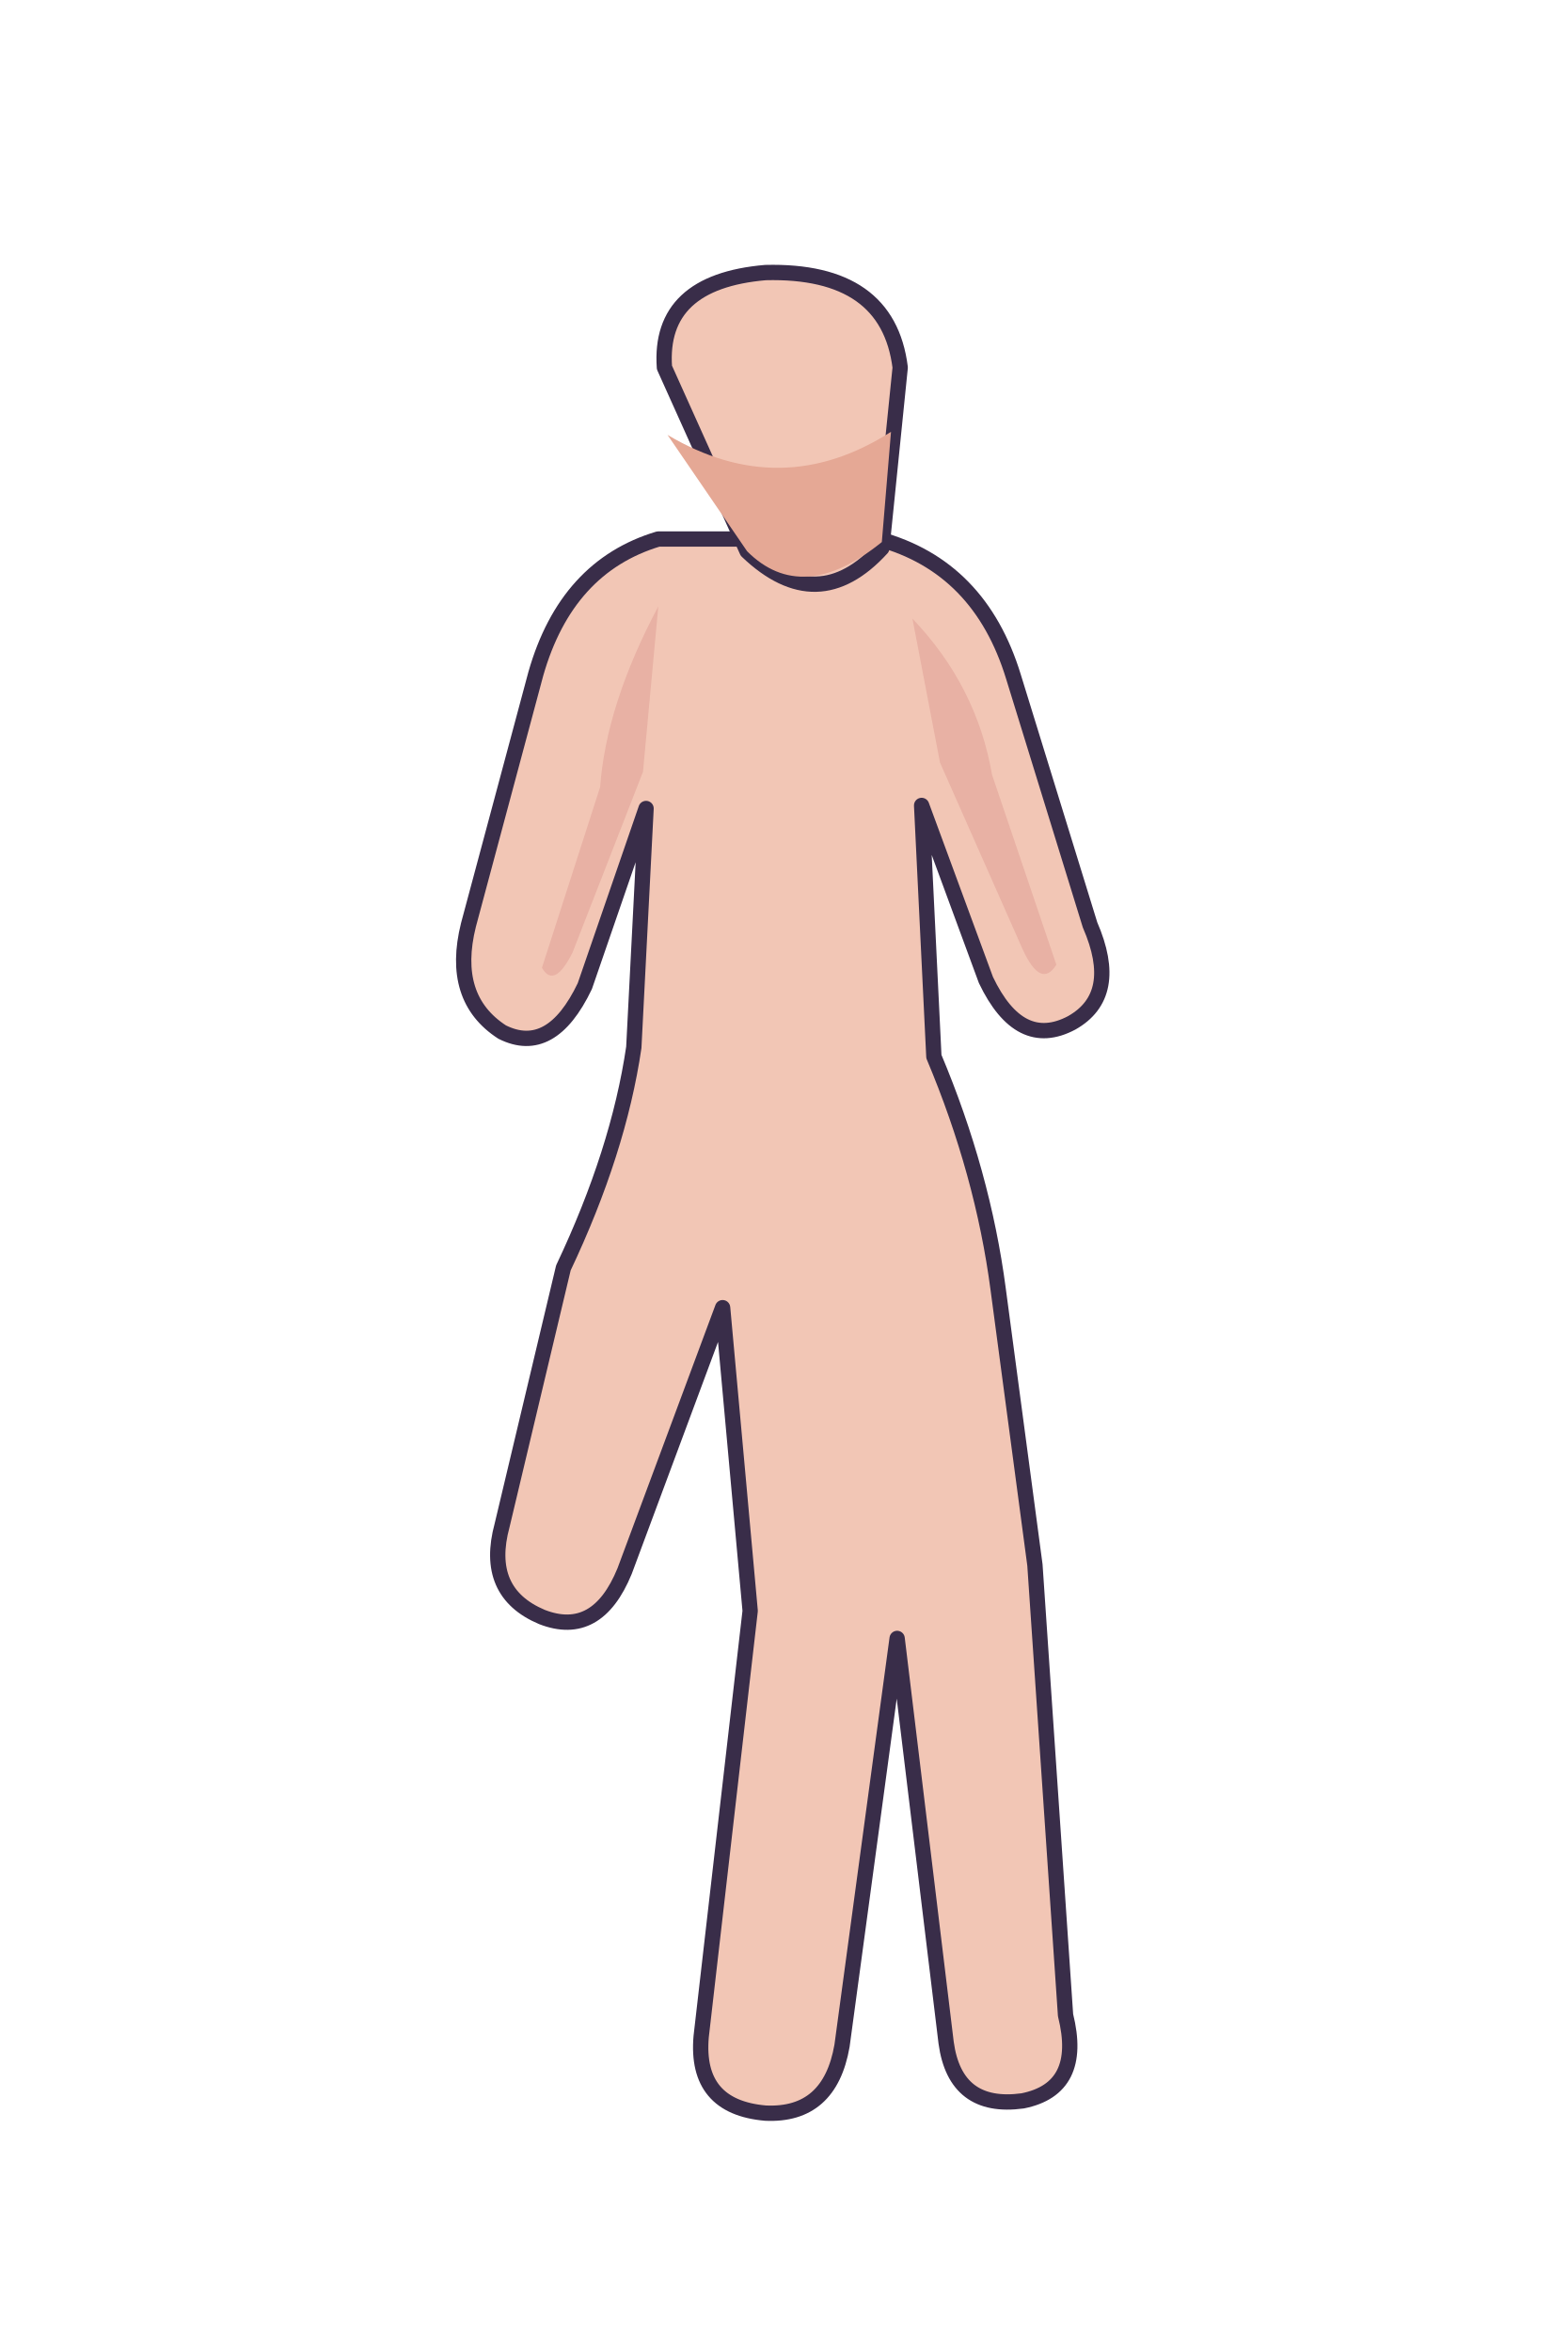
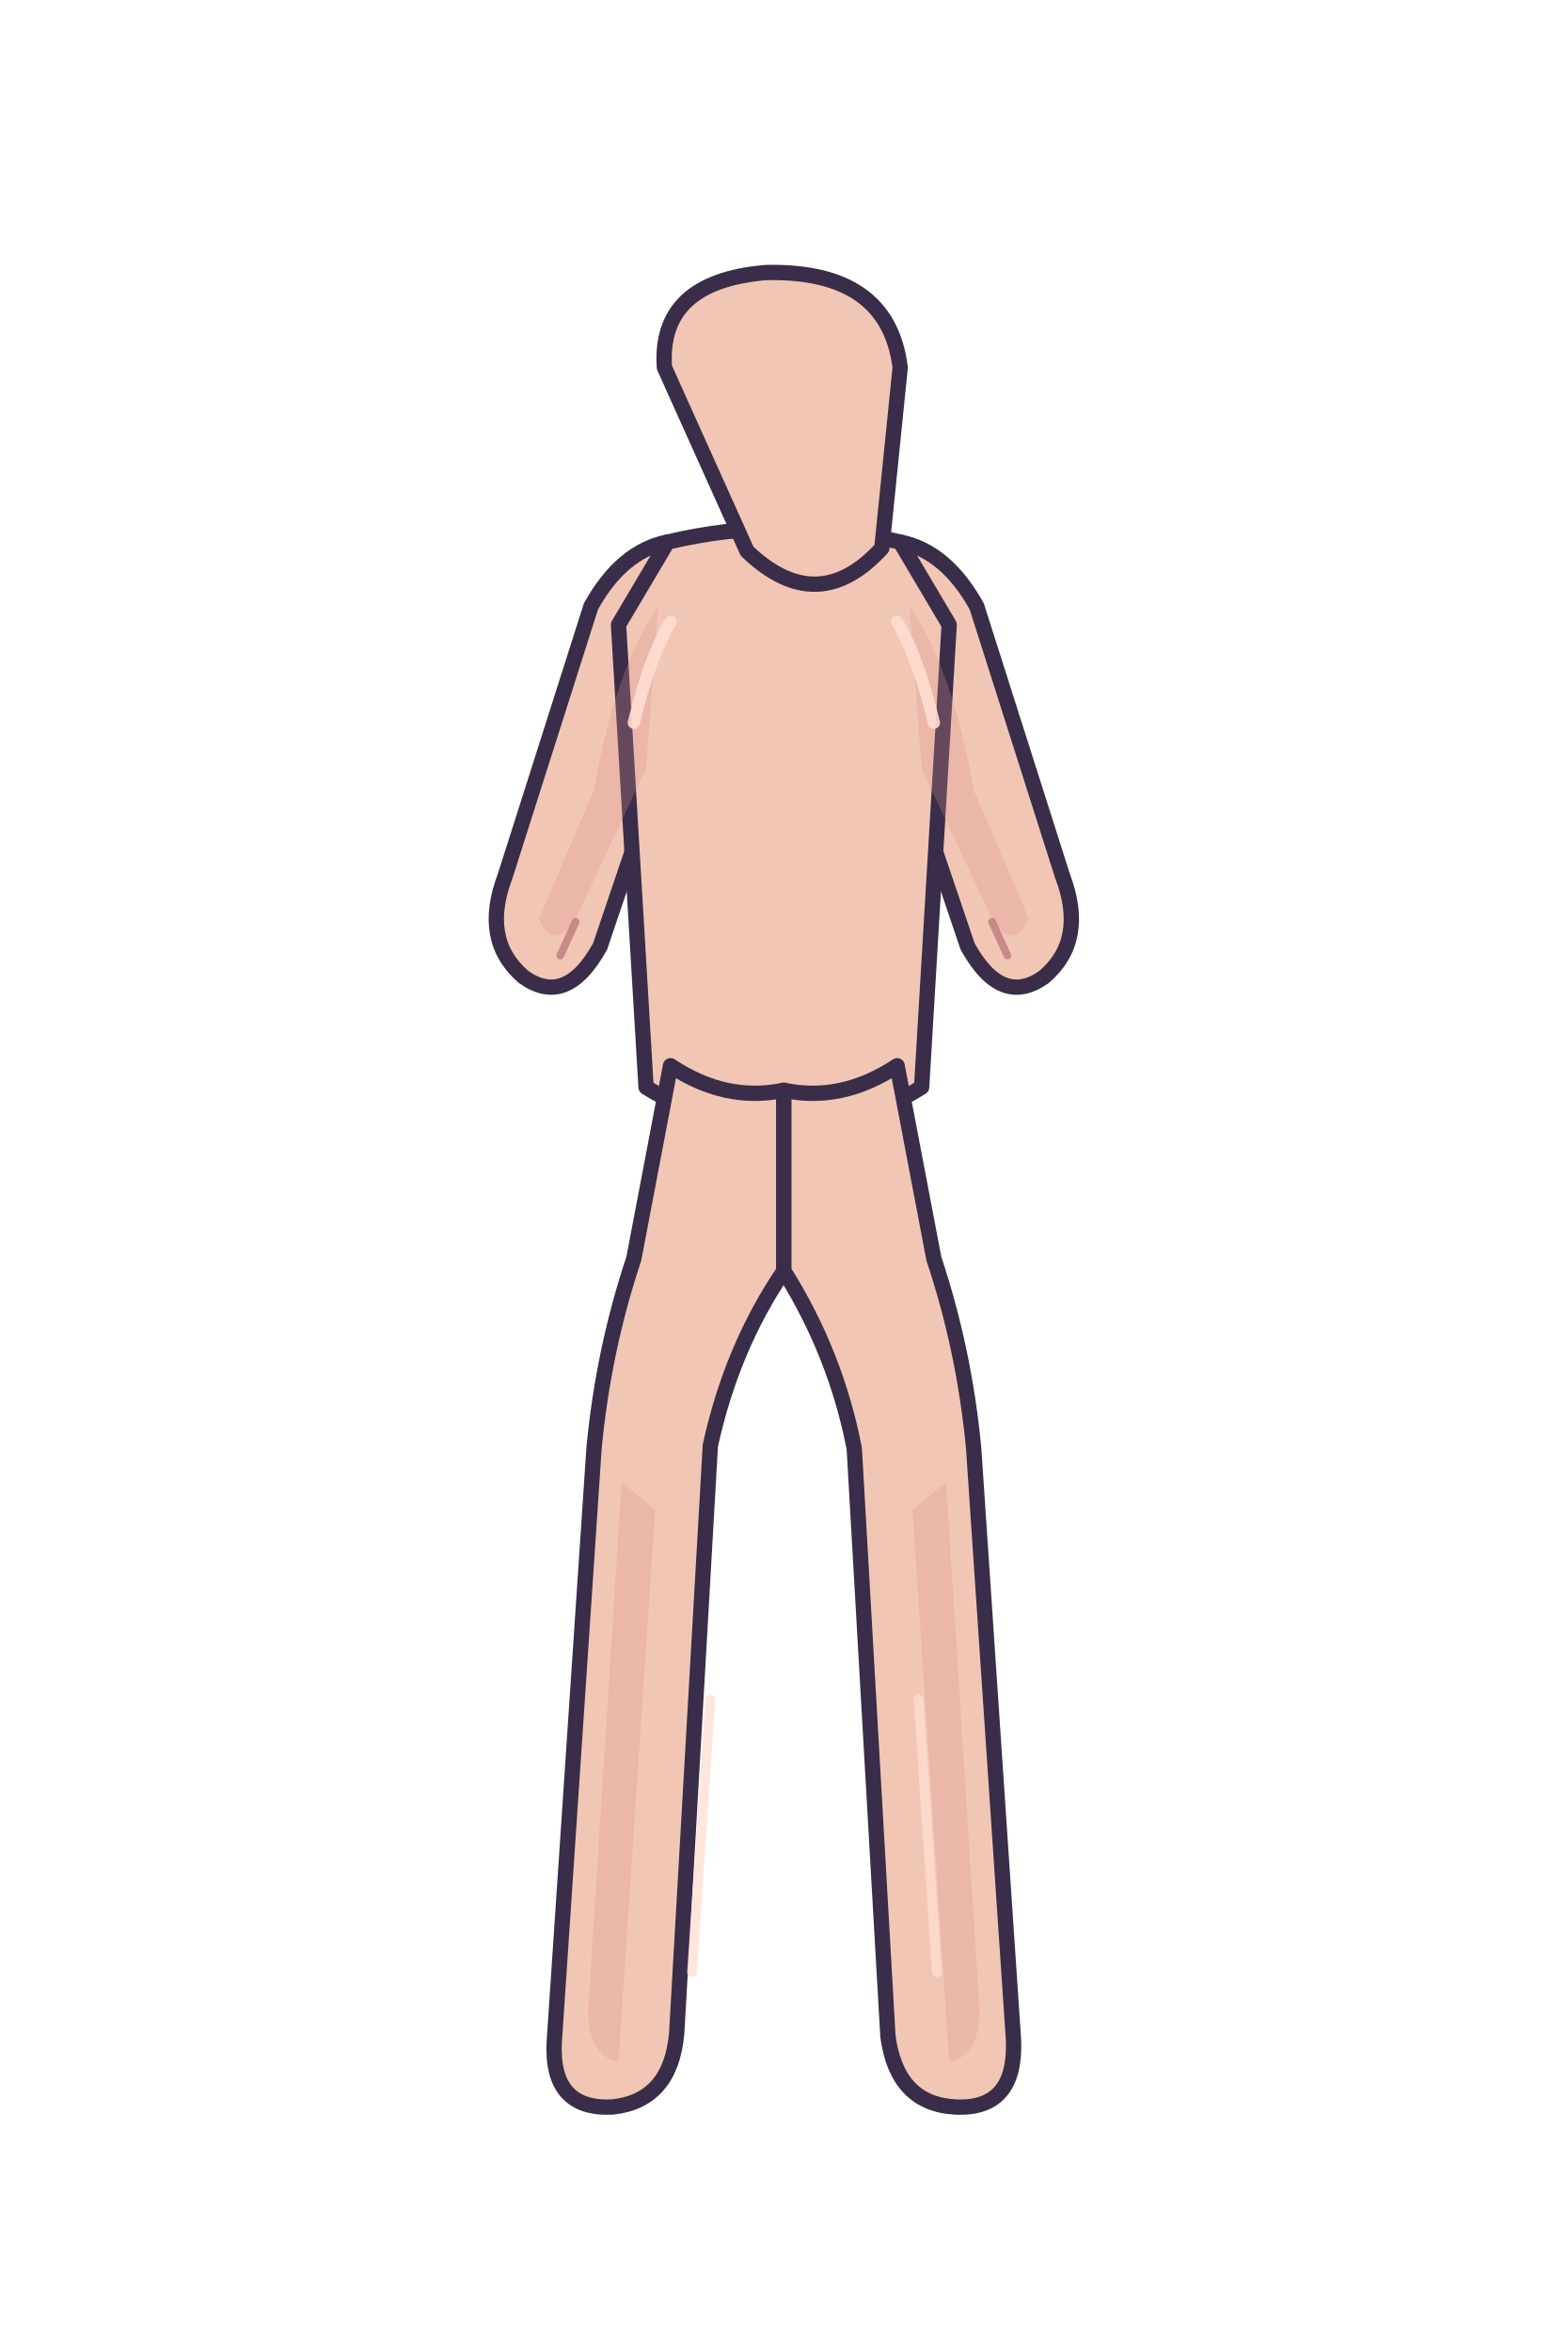
<svg xmlns="http://www.w3.org/2000/svg" viewBox="0 0 512 768" width="512" height="768">
-   <g id="body" stroke="#392d49" stroke-width="5" stroke-linejoin="round" stroke-linecap="round">
-     <path fill="#f2c6b5" d="M215 176 Q185 185 175 220 L153 302 Q147 326 164 337 Q180 345 191 322 L211 264 L207 342 Q202 376 184 414 L164 498 Q158 520 177 528 Q195 535 204 513 L236 427 L245 526 L229 665 Q227 688 250 690 Q271 691 275 668 L293 535 L309 667 Q312 689 334 686 Q354 682 348 658 L338 511 L326 421 Q321 383 305 345 L301 263 L322 320 Q333 343 350 334 Q366 325 356 302 L331 221 Q320 185 287 176 Z" />
-     <path fill="#f2c6b5" d="M217 120 Q215 92 250 89 Q290 88 294 120 L288 179 Q267 202 244 180 Z" />
-     <path fill="#e5a895" d="M218 142 Q255 164 291 141 L288 177 Q262 198 244 180 Z" stroke="none" />
+   <g id="arms" stroke="#392d49" stroke-width="5" stroke-linejoin="round" stroke-linecap="round">
+     <path fill="#f2c6b5" d="M218 177 Q203 180 193 198 L165 286 Q157 307 171 319 Q185 329 196 309 L218 244 L232 207Z" />
+     <path fill="#f2c6b5" d="M294 177 Q309 180 319 198 L347 286 Q355 307 341 319 Q327 329 316 309 L294 244 L280 207Z" />
  </g>
-   <g fill="#d78e88" opacity=".38">
-     <path d="M215 198 Q198 230 196 257 L177 316 Q181 323 187 311 L210 252Z" />
-     <path d="M298 202 Q319 224 324 253 L345 315 Q340 323 334 310 L307 249Z" />
+   <g id="torso-and-legs" stroke="#392d49" stroke-width="5" stroke-linejoin="round" stroke-linecap="round">
+     <path fill="#f2c6b5" d="M218 177 Q256 168 294 177 L310 204 L301 355 Q279 369 256 365 Q233 369 211 355 L202 204Z" />
+     <path fill="#f2c6b5" d="M219 348 Q237 360 256 356 L256 415 Q239 440 232 472 L221 664 Q219 686 200 688 Q180 689 181 667 L194 473 Q197 441 207 411Z" />
+     <path fill="#f2c6b5" d="M256 356 Q275 360 293 348 L305 411 Q315 441 318 473 L331 666 Q332 689 312 688 Q293 687 290 665 L279 473 Q273 442 256 415Z" />
+     <path fill="#f2c6b5" d="M217 120 Q215 92 250 89 Q290 88 294 120 L288 179 Q267 202 244 180Z" />
+   </g>
+   <g fill="#d78e88" opacity=".28">
+     <path d="M215 198 Q201 218 194 258 L176 300 Q181 311 188 300 L211 251Z" />
+     <path d="M297 198 Q311 218 318 258 L336 300 Q331 311 324 300 L301 251Z" />
+     <path d="M203 484 L192 658 Q193 672 202 673 L214 493Z" />
+     <path d="M309 484 L320 658 Q319 672 310 673 L298 493Z" />
+   </g>
+   <g fill="none" stroke-linecap="round">
+     <path d="M219 203 Q212 215 207 236 M293 203 Q300 215 305 236" stroke="#ffddd1" stroke-width="4" opacity=".9" />
+     <path d="M188 301 l-5 11 M324 301 l5 11" stroke="#a9636d" stroke-width="2.5" opacity=".6" />
+     <path d="M232 555 L226 644 M300 555 L306 644" stroke="#ffddd1" stroke-width="3.2" opacity=".75" />
  </g>
</svg>
